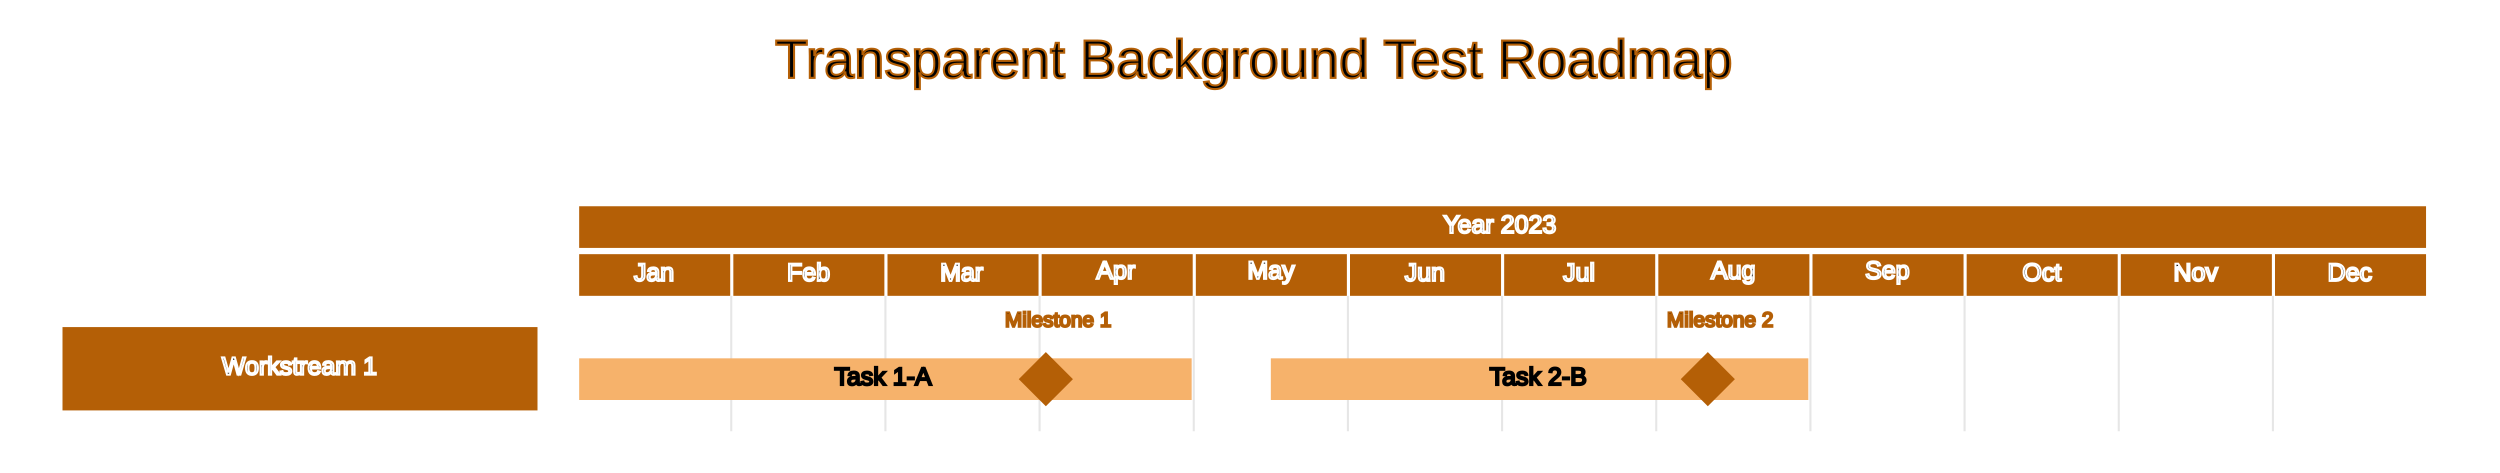
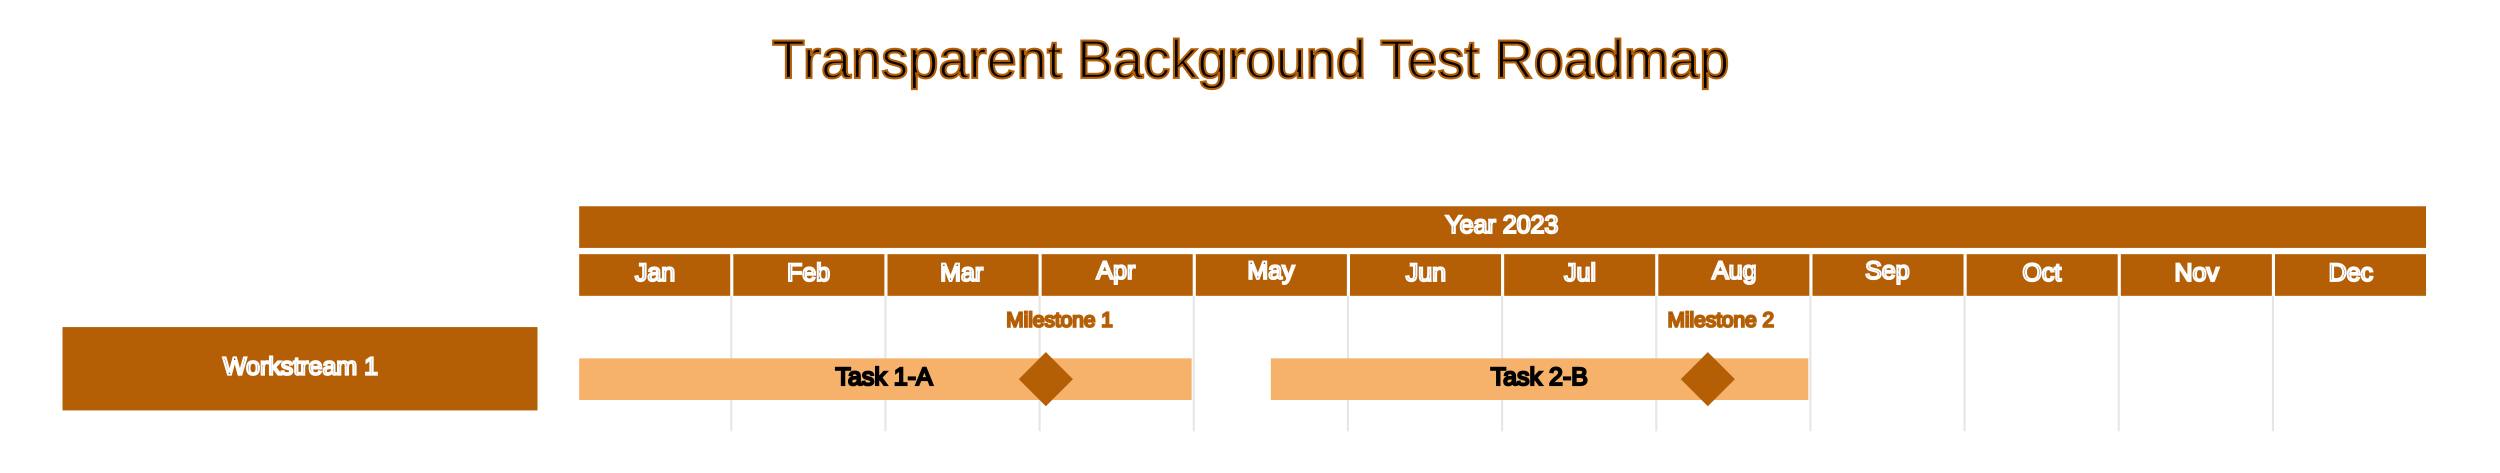
<svg xmlns="http://www.w3.org/2000/svg" width="1200" height="227" viewBox="0 0 1200 227">
  <defs>
</defs>
  <rect x="0" y="0" width="1200" height="500" fill="white" />
  <rect x="0" y="0" width="1200" height="500" fill="white" />
-   <text x="372.0" y="30" font-size="26" text-anchor="start" dominant-baseline="middle" font-family="Arial" stroke="#B45F06">Transparent Background Test Roadmap</text>
+   <text x="370.5" y="30" font-size="26" text-anchor="start" dominant-baseline="middle" font-family="Arial" stroke="#B45F06">Transparent Background Test Roadmap</text>
  <rect x="278.0" y="99" width="886.5" height="20" fill="#B45F06" />
-   <text x="692.75" y="103.5" font-size="12" stroke="#FFFFFF" text-anchor="start" dominant-baseline="hanging" font-family="Arial">Year 2023</text>
+   <text x="693.75" y="103.5" font-size="12" stroke="#FFFFFF" text-anchor="start" dominant-baseline="hanging" font-family="Arial">Year 2023</text>
  <rect x="278.0" y="122" width="72.5" height="20" fill="#B45F06" />
-   <text x="304.25" y="126.5" font-size="12" stroke="#FFFFFF" text-anchor="start" dominant-baseline="hanging" font-family="Arial">Jan</text>
+   <text x="304.75" y="126.5" font-size="12" stroke="#FFFFFF" text-anchor="start" dominant-baseline="hanging" font-family="Arial">Jan</text>
  <rect x="352.0" y="122" width="72.5" height="20" fill="#B45F06" />
  <text x="377.75" y="126.5" font-size="12" stroke="#FFFFFF" text-anchor="start" dominant-baseline="hanging" font-family="Arial">Feb</text>
  <rect x="426.0" y="122" width="72.5" height="20" fill="#B45F06" />
  <text x="451.25" y="126.5" font-size="12" stroke="#FFFFFF" text-anchor="start" dominant-baseline="hanging" font-family="Arial">Mar</text>
  <rect x="500.0" y="122" width="72.5" height="20" fill="#B45F06" />
  <text x="526.25" y="125.5" font-size="12" stroke="#FFFFFF" text-anchor="start" dominant-baseline="hanging" font-family="Arial">Apr</text>
  <rect x="574.0" y="122" width="72.5" height="20" fill="#B45F06" />
  <text x="598.75" y="125.5" font-size="12" stroke="#FFFFFF" text-anchor="start" dominant-baseline="hanging" font-family="Arial">May</text>
  <rect x="648.0" y="122" width="72.5" height="20" fill="#B45F06" />
-   <text x="674.25" y="126.5" font-size="12" stroke="#FFFFFF" text-anchor="start" dominant-baseline="hanging" font-family="Arial">Jun</text>
+   <text x="674.75" y="126.5" font-size="12" stroke="#FFFFFF" text-anchor="start" dominant-baseline="hanging" font-family="Arial">Jun</text>
  <rect x="722.0" y="122" width="72.5" height="20" fill="#B45F06" />
-   <text x="750.25" y="126.5" font-size="12" stroke="#FFFFFF" text-anchor="start" dominant-baseline="hanging" font-family="Arial">Jul</text>
+   <text x="750.75" y="126.5" font-size="12" stroke="#FFFFFF" text-anchor="start" dominant-baseline="hanging" font-family="Arial">Jul</text>
  <rect x="796.0" y="122" width="72.5" height="20" fill="#B45F06" />
-   <text x="821.25" y="125.5" font-size="12" stroke="#FFFFFF" text-anchor="start" dominant-baseline="hanging" font-family="Arial">Aug</text>
+   <text x="821.75" y="125.5" font-size="12" stroke="#FFFFFF" text-anchor="start" dominant-baseline="hanging" font-family="Arial">Aug</text>
  <rect x="870.0" y="122" width="72.5" height="20" fill="#B45F06" />
  <text x="895.25" y="125.5" font-size="12" stroke="#FFFFFF" text-anchor="start" dominant-baseline="hanging" font-family="Arial">Sep</text>
  <rect x="944.0" y="122" width="72.5" height="20" fill="#B45F06" />
  <text x="970.75" y="126.5" font-size="12" stroke="#FFFFFF" text-anchor="start" dominant-baseline="hanging" font-family="Arial">Oct</text>
  <rect x="1018.0" y="122" width="72.5" height="20" fill="#B45F06" />
-   <text x="1043.25" y="126.5" font-size="12" stroke="#FFFFFF" text-anchor="start" dominant-baseline="hanging" font-family="Arial">Nov</text>
+   <text x="1043.75" y="126.5" font-size="12" stroke="#FFFFFF" text-anchor="start" dominant-baseline="hanging" font-family="Arial">Nov</text>
  <rect x="1092.0" y="122" width="72.5" height="20" fill="#B45F06" />
-   <text x="1117.25" y="126.5" font-size="12" stroke="#FFFFFF" text-anchor="start" dominant-baseline="hanging" font-family="Arial">Dec</text>
+   <text x="1117.75" y="126.5" font-size="12" stroke="#FFFFFF" text-anchor="start" dominant-baseline="hanging" font-family="Arial">Dec</text>
  <path d="M351.0,142 L351.0,207" stroke="#e6e6e6" stroke-opacity="50" stroke-width="1" />
  <path d="M425.0,142 L425.0,207" stroke="#e6e6e6" stroke-opacity="50" stroke-width="1" />
  <path d="M499.0,142 L499.0,207" stroke="#e6e6e6" stroke-opacity="50" stroke-width="1" />
  <path d="M573.0,142 L573.0,207" stroke="#e6e6e6" stroke-opacity="50" stroke-width="1" />
  <path d="M647.0,142 L647.0,207" stroke="#e6e6e6" stroke-opacity="50" stroke-width="1" />
  <path d="M721.0,142 L721.0,207" stroke="#e6e6e6" stroke-opacity="50" stroke-width="1" />
  <path d="M795.0,142 L795.0,207" stroke="#e6e6e6" stroke-opacity="50" stroke-width="1" />
  <path d="M869.0,142 L869.0,207" stroke="#e6e6e6" stroke-opacity="50" stroke-width="1" />
  <path d="M943.0,142 L943.0,207" stroke="#e6e6e6" stroke-opacity="50" stroke-width="1" />
  <path d="M1017.0,142 L1017.0,207" stroke="#e6e6e6" stroke-opacity="50" stroke-width="1" />
  <path d="M1091.0,142 L1091.0,207" stroke="#e6e6e6" stroke-opacity="50" stroke-width="1" />
  <rect x="30" y="157" width="228.0" height="40" fill="#B45F06" />
-   <text x="106.5" y="171.5" font-size="12" stroke="#FFFFFF" text-anchor="start" dominant-baseline="hanging" font-family="Arial">Workstream 1</text>
+   <text x="107.0" y="171.5" font-size="12" stroke="#FFFFFF" text-anchor="start" dominant-baseline="hanging" font-family="Arial">Workstream 1</text>
  <rect x="278" y="172" width="294" height="20" fill="#F6B26B" />
-   <text x="400.5" y="176.5" font-size="12" stroke="#000000" text-anchor="start" dominant-baseline="hanging" font-family="Arial">Task 1-A</text>
  <rect x="610" y="172" width="258" height="20" fill="#F6B26B" />
-   <text x="715.0" y="176.5" font-size="12" stroke="#000000" text-anchor="start" dominant-baseline="hanging" font-family="Arial">Task 2-B</text>
  <path d="M819.75,169 L832.75,182.0 L819.75,195 L806.75,182.0" fill="#B45F06" />
-   <text x="800.083" y="154" font-size="10" text-anchor="start" dominant-baseline="middle" font-family="Arial" stroke="#B45F06">Milestone 2</text>
+   <text x="800.417" y="154" font-size="10" text-anchor="start" dominant-baseline="middle" font-family="Arial" stroke="#B45F06">Milestone 2</text>
+   <text x="715.5" y="176.5" font-size="12" stroke="#000000" text-anchor="start" dominant-baseline="hanging" font-family="Arial">Task 2-B</text>
  <path d="M502.0,169 L515.0,182.0 L502.0,195 L489.0,182.0" fill="#B45F06" />
-   <text x="482.333" y="154" font-size="10" text-anchor="start" dominant-baseline="middle" font-family="Arial" stroke="#B45F06">Milestone 1</text>
+   <text x="483.0" y="154" font-size="10" text-anchor="start" dominant-baseline="middle" font-family="Arial" stroke="#B45F06">Milestone 1</text>
+   <text x="401.0" y="176.5" font-size="12" stroke="#000000" text-anchor="start" dominant-baseline="hanging" font-family="Arial">Task 1-A</text>
</svg>
